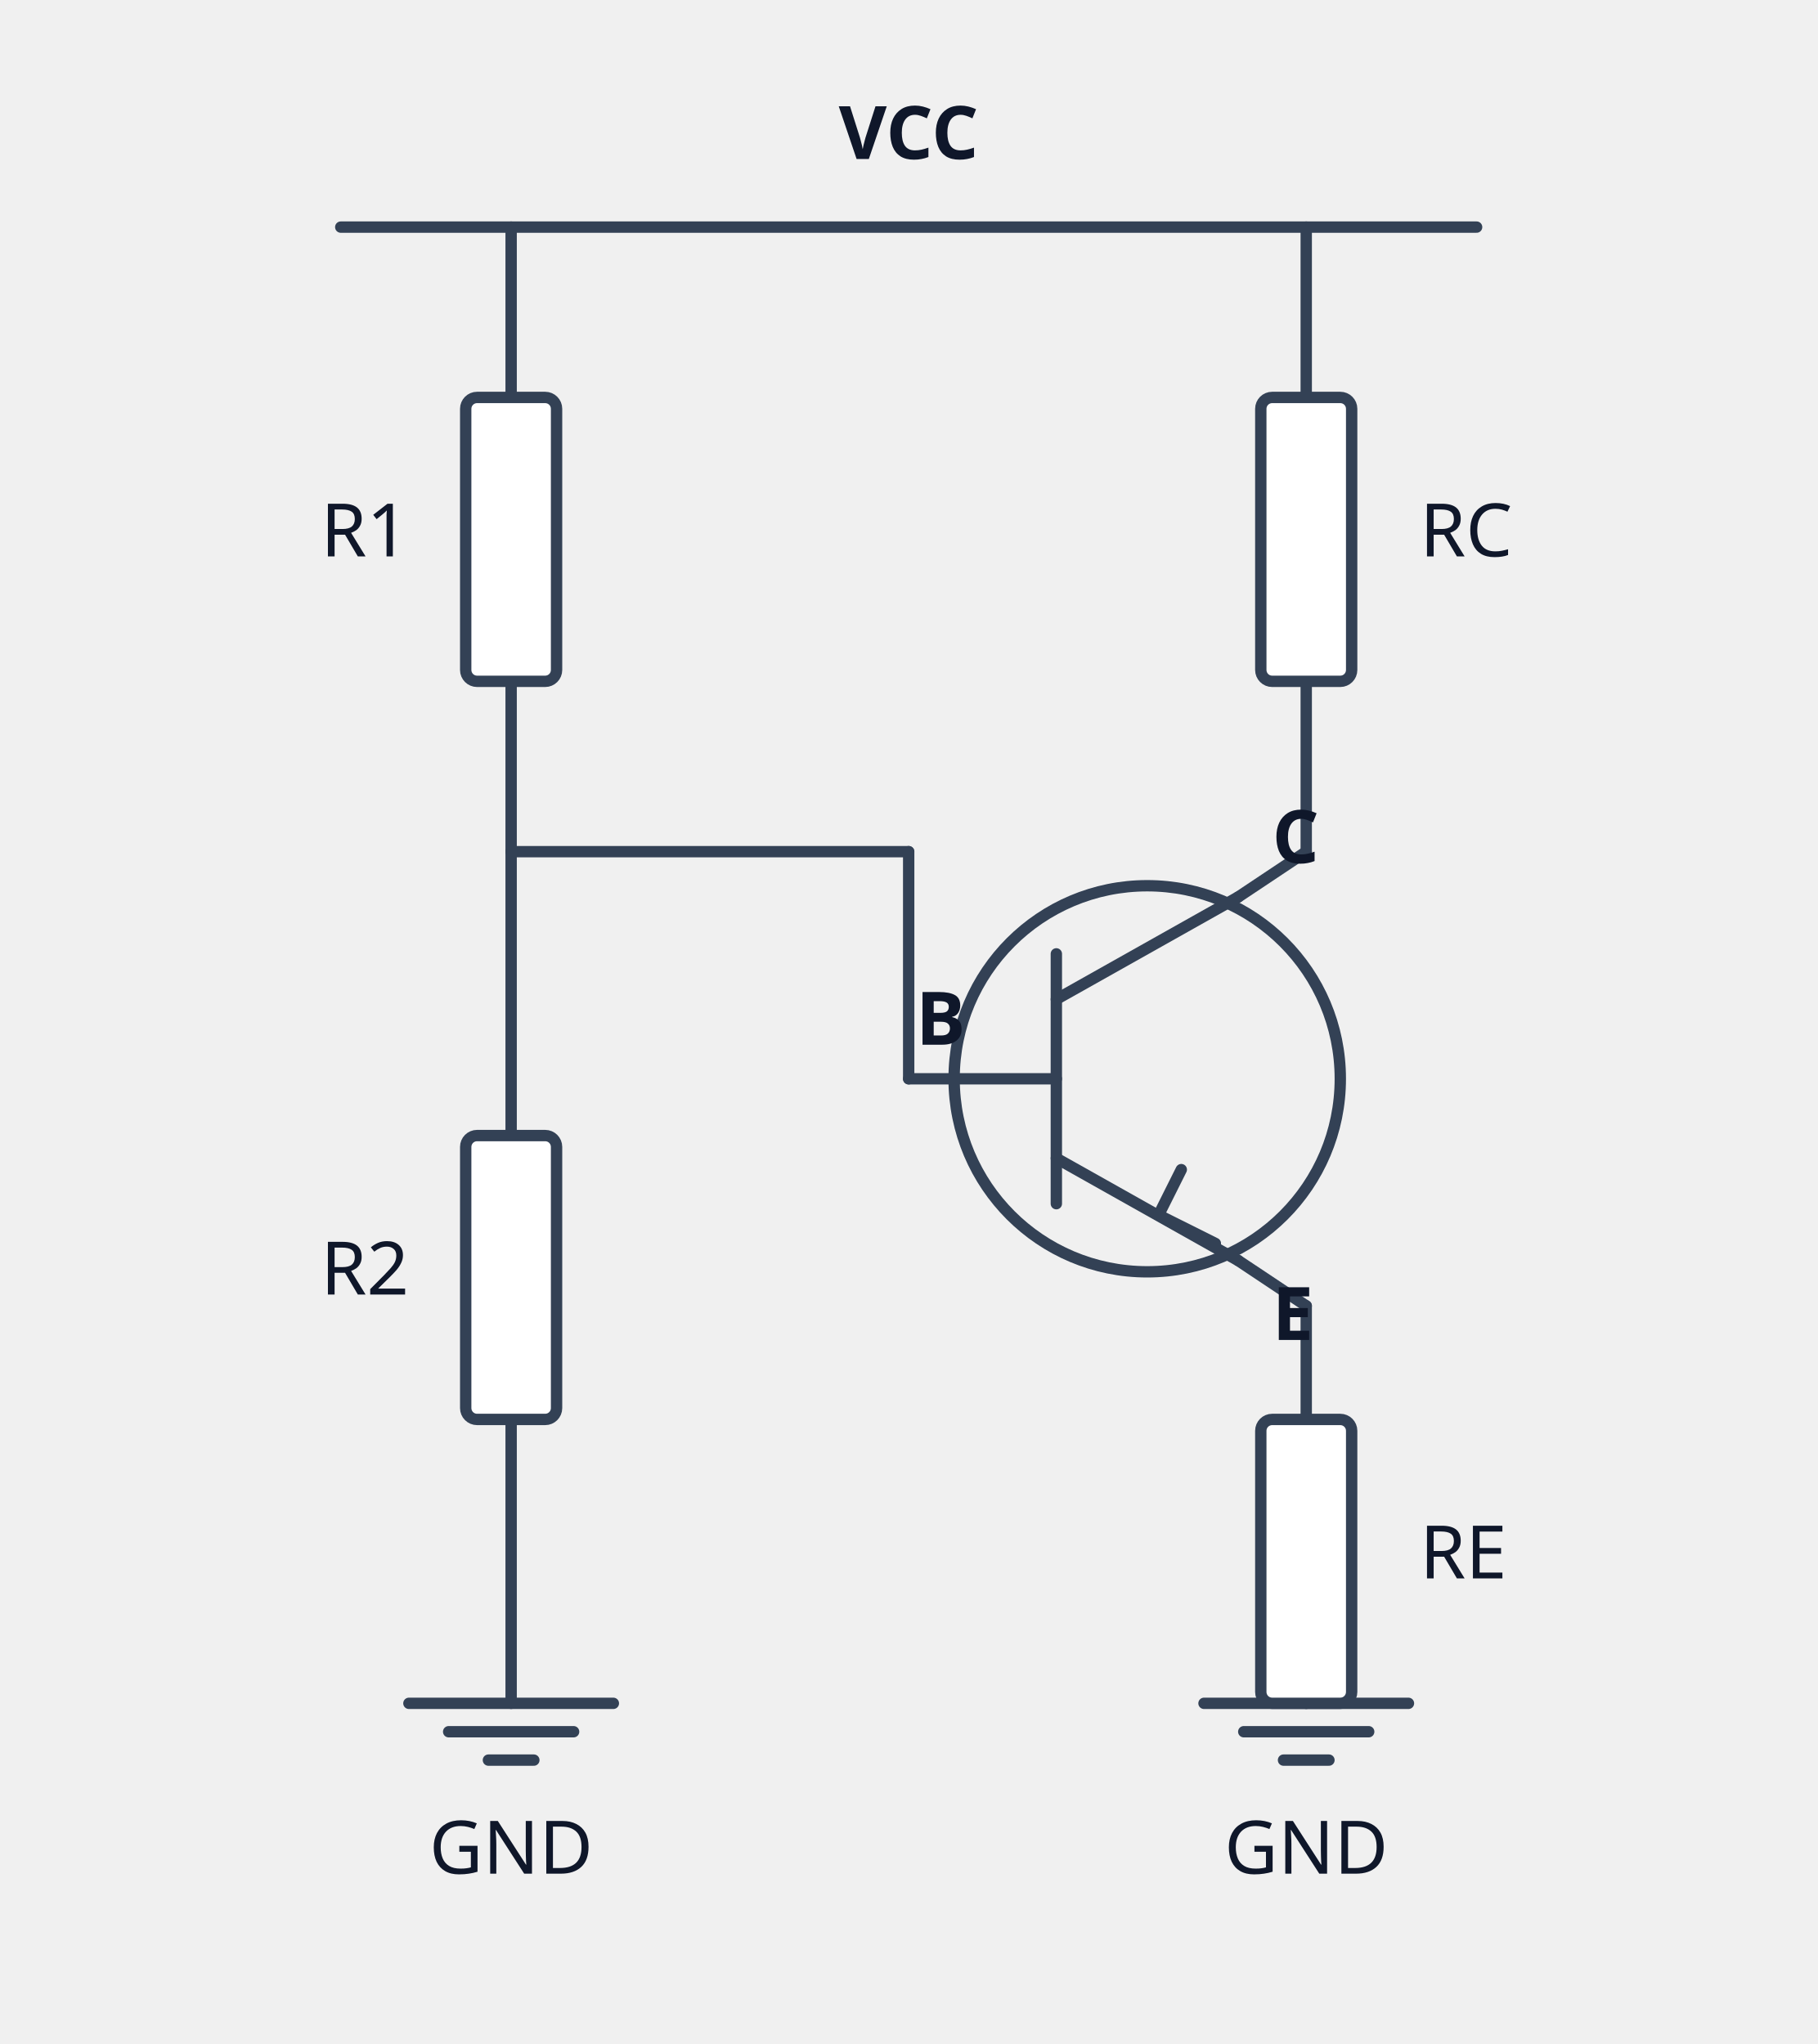
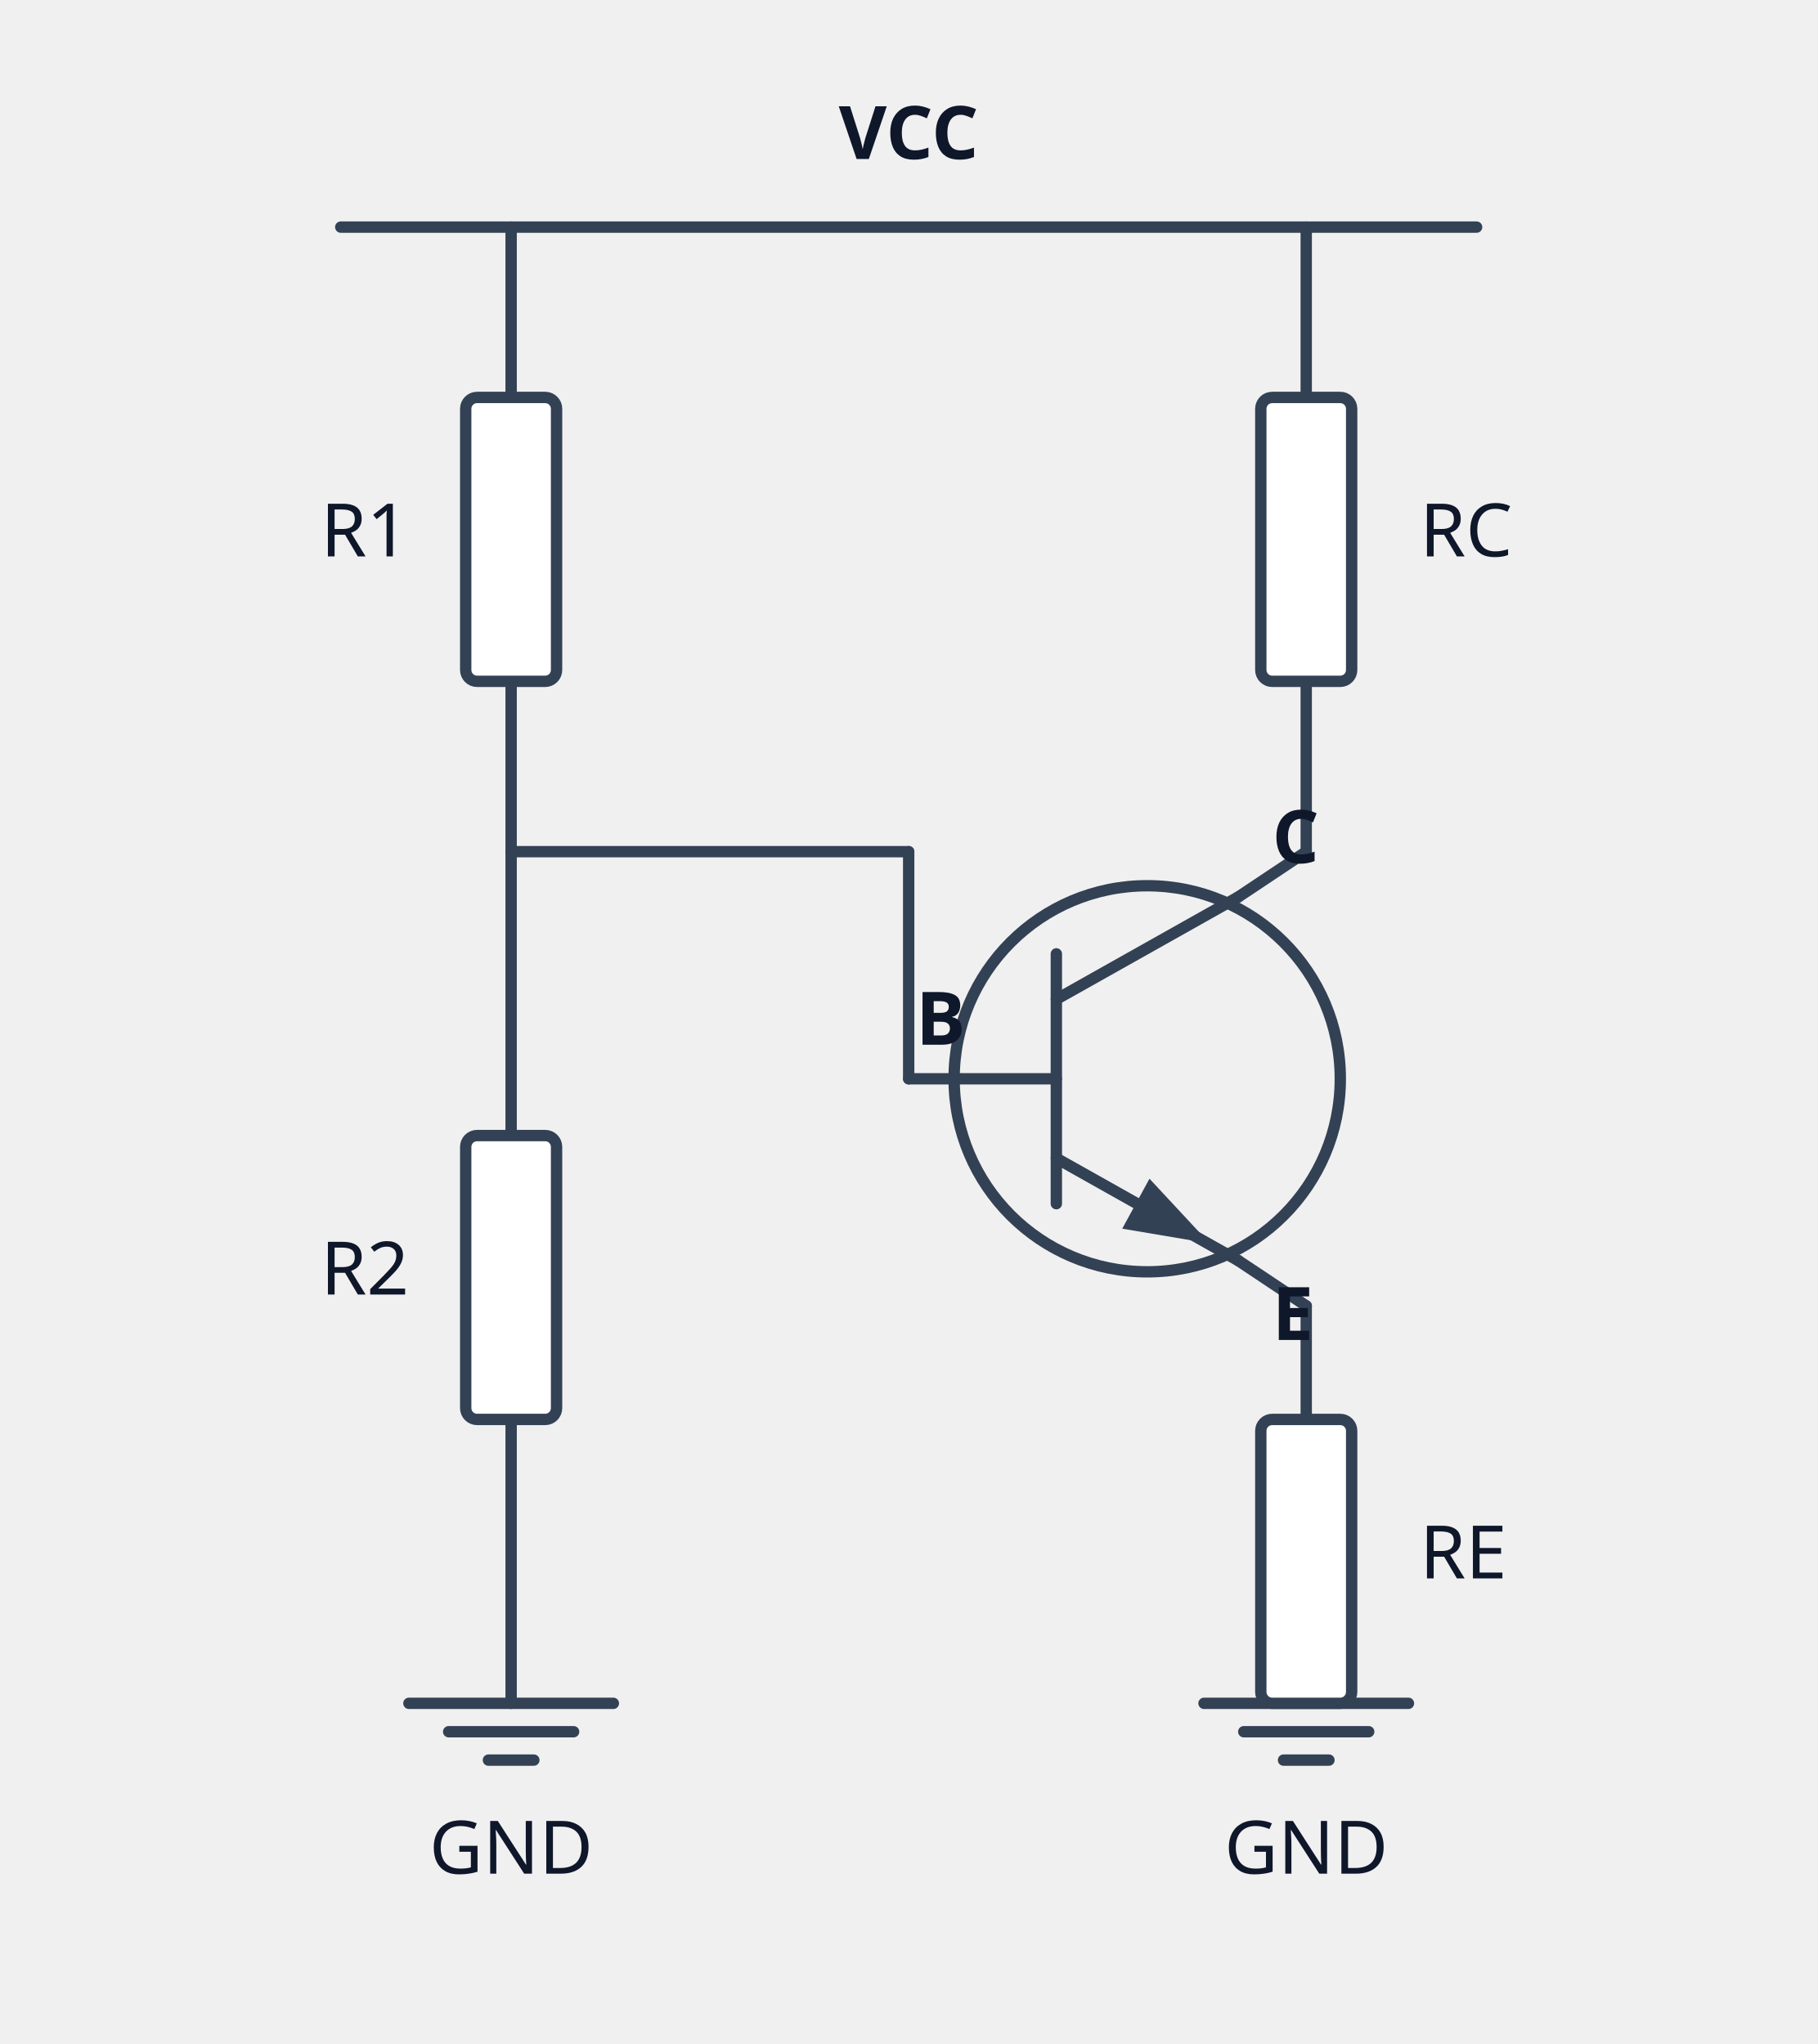
<svg viewBox="0 0 320 360" role="img" aria-label="Common-emitter amplifier with voltage-divider bias" class="circuit-svg">
  <g class="wire" fill="none" stroke="#334155" stroke-width="2" stroke-linecap="round">
    <line x1="60" y1="40" x2="260" y2="40" />
    <line x1="90" y1="40" x2="90" y2="70" />
    <line x1="90" y1="120" x2="90" y2="150" />
    <line x1="90" y1="150" x2="160" y2="150" />
    <line x1="160" y1="150" x2="160" y2="190" />
    <line x1="160" y1="190" x2="186" y2="190" />
    <line x1="90" y1="150" x2="90" y2="200" />
    <line x1="90" y1="250" x2="90" y2="300" />
    <line x1="230" y1="40" x2="230" y2="70" />
    <line x1="230" y1="120" x2="230" y2="150" />
    <line x1="230" y1="150" x2="218" y2="158" />
    <line x1="218" y1="158" x2="186" y2="176" />
    <line x1="186" y1="204" x2="218" y2="222" />
    <line x1="218" y1="222" x2="230" y2="230" />
    <line x1="230" y1="230" x2="230" y2="250" />
-     <line x1="230" y1="300" x2="230" y2="300" />
    <line x1="186" y1="168" x2="186" y2="212" />
-     <line x1="204" y1="214" x2="214" y2="219" />
-     <line x1="204" y1="214" x2="208" y2="206" />
    <line x1="72" y1="300" x2="108" y2="300" />
    <line x1="79" y1="305" x2="101" y2="305" />
    <line x1="86" y1="310" x2="94" y2="310" />
    <line x1="212" y1="300" x2="248" y2="300" />
    <line x1="219" y1="305" x2="241" y2="305" />
    <line x1="226" y1="310" x2="234" y2="310" />
  </g>
  <g class="component" fill="#ffffff" stroke="#334155" stroke-width="2">
    <rect x="82" y="70" width="16" height="50" rx="2" />
    <rect x="82" y="200" width="16" height="50" rx="2" />
    <rect x="222" y="70" width="16" height="50" rx="2" />
    <rect x="222" y="250" width="16" height="50" rx="2" />
    <circle cx="202" cy="190" r="34" fill="none" />
  </g>
+   <polygon class="emitter-arrow" fill="#334155" points="213,219 197.6,216.4 202.4,207.6" />
  <g class="label" fill="#0f172a" font-family="ui-sans-serif, system-ui, sans-serif" font-size="13">
    <text x="160" y="28" text-anchor="middle" font-weight="600">VCC</text>
    <text x="72" y="98" text-anchor="end">R1</text>
    <text x="72" y="228" text-anchor="end">R2</text>
    <text x="250" y="98" text-anchor="start">RC</text>
    <text x="250" y="278" text-anchor="start">RE</text>
    <text x="170" y="184" text-anchor="end" font-weight="600">B</text>
    <text x="224" y="152" text-anchor="start" font-weight="600">C</text>
    <text x="224" y="236" text-anchor="start" font-weight="600">E</text>
    <text x="90" y="330" text-anchor="middle">GND</text>
    <text x="230" y="330" text-anchor="middle">GND</text>
  </g>
</svg>
